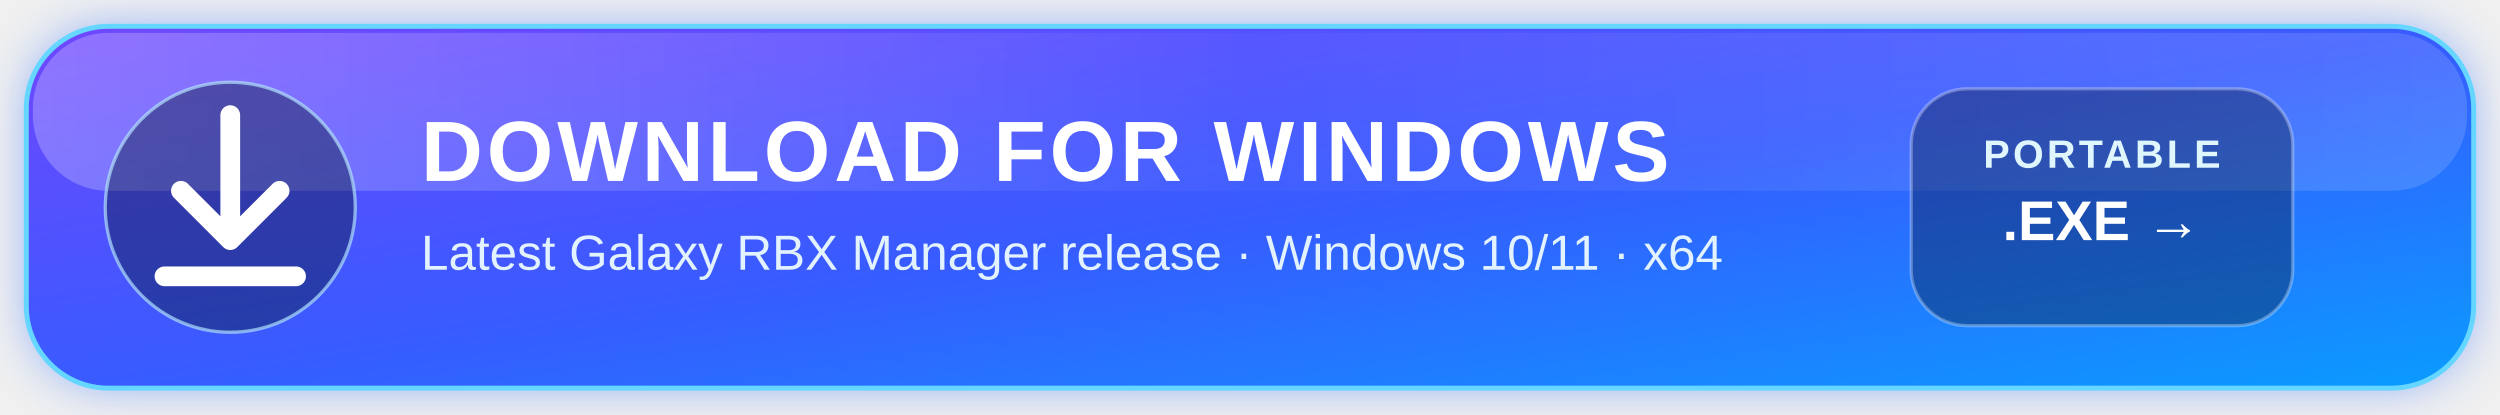
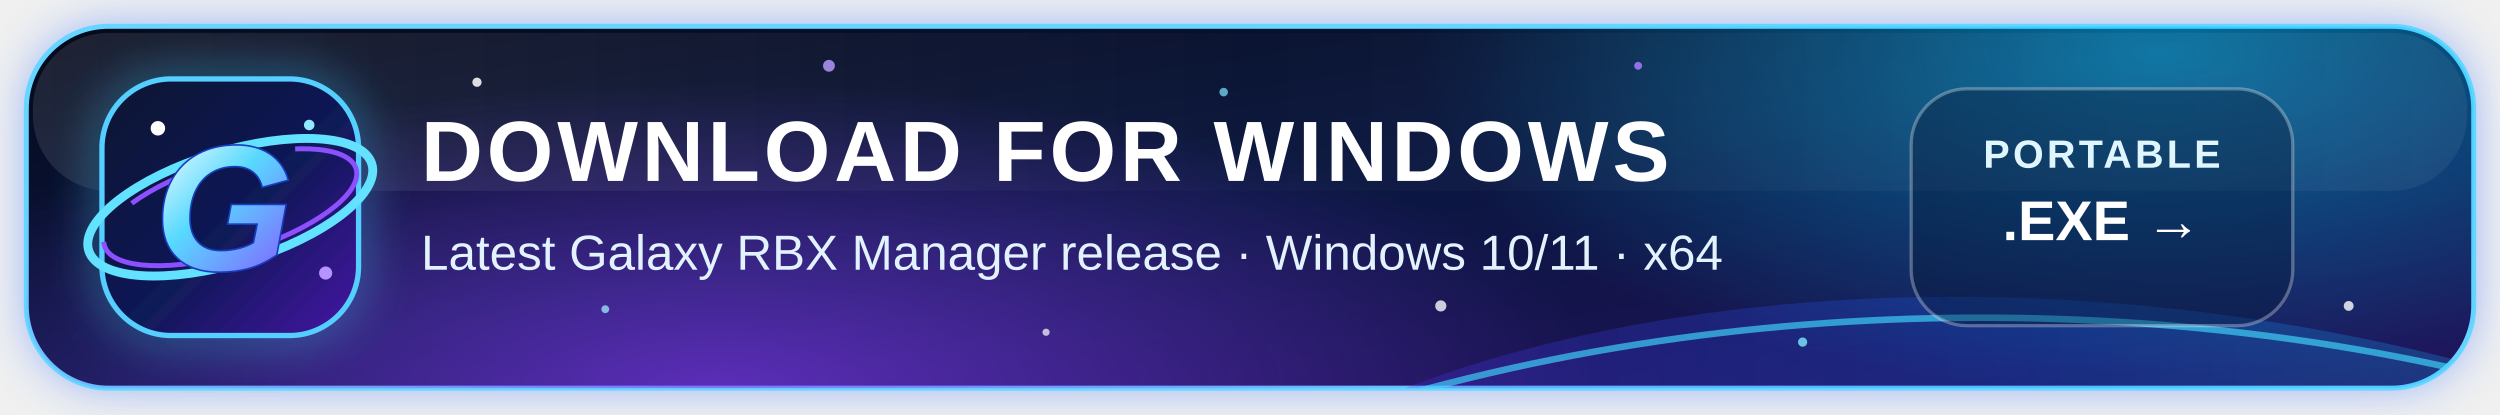
<svg xmlns="http://www.w3.org/2000/svg" width="760" height="126" viewBox="0 0 760 126" role="img" aria-labelledby="title description">
  <defs>
    <linearGradient id="background" x1="0" y1="0" x2="1" y2="1">
-       <stop offset="0" stop-color="#7047ff" />
-       <stop offset="0.52" stop-color="#365cff" />
-       <stop offset="1" stop-color="#0a9cff" />
+       <stop offset="0" stop-color="#05091b" />
+       <stop offset="0.48" stop-color="#0a1740" />
+       <stop offset="1" stop-color="#21105a" />
    </linearGradient>
    <linearGradient id="shine" x1="0" y1="0" x2="1" y2="0">
      <stop offset="0" stop-color="#ffffff" stop-opacity="0.24" />
      <stop offset="0.5" stop-color="#ffffff" stop-opacity="0.03" />
      <stop offset="1" stop-color="#ffffff" stop-opacity="0.14" />
    </linearGradient>
+     <linearGradient id="logoPlate" x1="0" y1="0" x2="1" y2="1">
+       <stop offset="0" stop-color="#07132f" />
+       <stop offset="0.55" stop-color="#101a58" />
+       <stop offset="1" stop-color="#4714a6" />
+     </linearGradient>
+     <linearGradient id="logoLetter" x1="0" y1="0" x2="1" y2="1">
+       <stop offset="0" stop-color="#e8fbff" />
+       <stop offset="0.42" stop-color="#58d9ff" />
+       <stop offset="1" stop-color="#8264ff" />
+     </linearGradient>
+     <radialGradient id="blueNebula" cx="50%" cy="50%" r="50%">
+       <stop offset="0" stop-color="#00c8ff" stop-opacity="0.5" />
+       <stop offset="1" stop-color="#00c8ff" stop-opacity="0" />
+     </radialGradient>
+     <radialGradient id="purpleNebula" cx="50%" cy="50%" r="50%">
+       <stop offset="0" stop-color="#8a3dff" stop-opacity="0.62" />
+       <stop offset="1" stop-color="#8a3dff" stop-opacity="0" />
+     </radialGradient>
+     <linearGradient id="planet" x1="0" y1="0" x2="1" y2="0">
+       <stop offset="0" stop-color="#5f2cff" />
+       <stop offset="0.55" stop-color="#126eff" />
+       <stop offset="1" stop-color="#16d7ff" />
+     </linearGradient>
+     <clipPath id="buttonClip">
+       <rect x="8" y="8" width="744" height="110" rx="25" />
+     </clipPath>
    <filter id="glow" x="-20%" y="-40%" width="140%" height="180%">
      <feGaussianBlur stdDeviation="7" result="blur" />
      <feMerge>
        <feMergeNode in="blur" />
        <feMergeNode in="SourceGraphic" />
      </feMerge>
    </filter>
  </defs>
  <rect x="8" y="8" width="744" height="110" rx="25" fill="#2868ff" opacity="0.45" filter="url(#glow)" />
  <rect x="8" y="8" width="744" height="110" rx="25" fill="url(#background)" stroke="#65d6ff" stroke-width="1.5" />
-   <rect x="10" y="10" width="740" height="48" rx="23" fill="url(#shine)" />
-   <circle cx="70" cy="63" r="38" fill="#071736" fill-opacity="0.42" stroke="#b7e9ff" stroke-opacity="0.65" />
-   <path d="M70 35v38m0 0L55 58m15 15 15-15M50 84h40" fill="none" stroke="#ffffff" stroke-width="6" stroke-linecap="round" stroke-linejoin="round" />
+   <g clip-path="url(#buttonClip)">
+     <ellipse cx="218" cy="119" rx="270" ry="94" fill="url(#purpleNebula)" />
+     <ellipse cx="656" cy="16" rx="225" ry="105" fill="url(#blueNebula)" />
+     <path d="M390 135C500 75 675 78 805 128V158H390Z" fill="url(#planet)" opacity="0.24" />
+     <path d="M384 134C514 86 664 87 781 121" fill="none" stroke="#41d8ff" stroke-width="2" opacity="0.65" />
+     <circle cx="145" cy="25" r="1.4" fill="#ffffff" opacity="0.85" />
+     <circle cx="184" cy="94" r="1.2" fill="#9ee9ff" opacity="0.75" />
+     <circle cx="252" cy="20" r="1.8" fill="#b799ff" opacity="0.82" />
+     <circle cx="318" cy="101" r="1.1" fill="#ffffff" opacity="0.7" />
+     <circle cx="372" cy="28" r="1.3" fill="#7ce7ff" opacity="0.7" />
+     <circle cx="438" cy="93" r="1.7" fill="#ffffff" opacity="0.78" />
+     <circle cx="498" cy="20" r="1.2" fill="#a977ff" opacity="0.85" />
+     <circle cx="548" cy="104" r="1.4" fill="#7ee8ff" opacity="0.8" />
+     <circle cx="714" cy="93" r="1.5" fill="#ffffff" opacity="0.8" />
+     <rect x="10" y="10" width="740" height="48" rx="23" fill="url(#shine)" opacity="0.42" />
+   </g>
+   <rect x="31" y="24" width="78" height="78" rx="21" fill="url(#logoPlate)" stroke="#55cfff" stroke-width="1.6" filter="url(#glow)" />
+   <circle cx="48" cy="39" r="2.2" fill="#ffffff" />
+   <circle cx="94" cy="38" r="1.6" fill="#8fe9ff" />
+   <circle cx="99" cy="83" r="2" fill="#b693ff" />
+   <ellipse cx="70" cy="63" rx="45" ry="17" transform="rotate(-17 70 63)" fill="none" stroke="#62e2ff" stroke-width="2.7" stroke-linecap="round" />
+   <ellipse cx="70" cy="63" rx="40" ry="14" transform="rotate(-17 70 63)" fill="none" stroke="#8d50ff" stroke-width="1.5" stroke-dasharray="38 15" />
+   <text x="68" y="82" text-anchor="middle" fill="url(#logoLetter)" stroke="#173dbe" stroke-width="1" paint-order="stroke" font-family="Segoe UI Black, Segoe UI, Arial, sans-serif" font-size="54" font-style="italic" font-weight="900">G</text>
  <text x="128" y="55" fill="#ffffff" font-family="Segoe UI, Arial, sans-serif" font-size="26" font-weight="700" letter-spacing="1.2">DOWNLOAD FOR WINDOWS</text>
  <text x="128" y="82" fill="#e3f2ff" font-family="Segoe UI, Arial, sans-serif" font-size="15">Latest Galaxy RBX Manager release · Windows 10/11 · x64</text>
  <rect x="581" y="27" width="116" height="72" rx="17" fill="#071736" fill-opacity="0.38" stroke="#ffffff" stroke-opacity="0.3" />
  <text x="639" y="51" text-anchor="middle" fill="#dff6ff" font-family="Segoe UI, Arial, sans-serif" font-size="12" font-weight="700" letter-spacing="1">PORTABLE</text>
  <text x="639" y="73" text-anchor="middle" fill="#ffffff" font-family="Segoe UI, Arial, sans-serif" font-size="17" font-weight="700">.EXE  →</text>
</svg>
